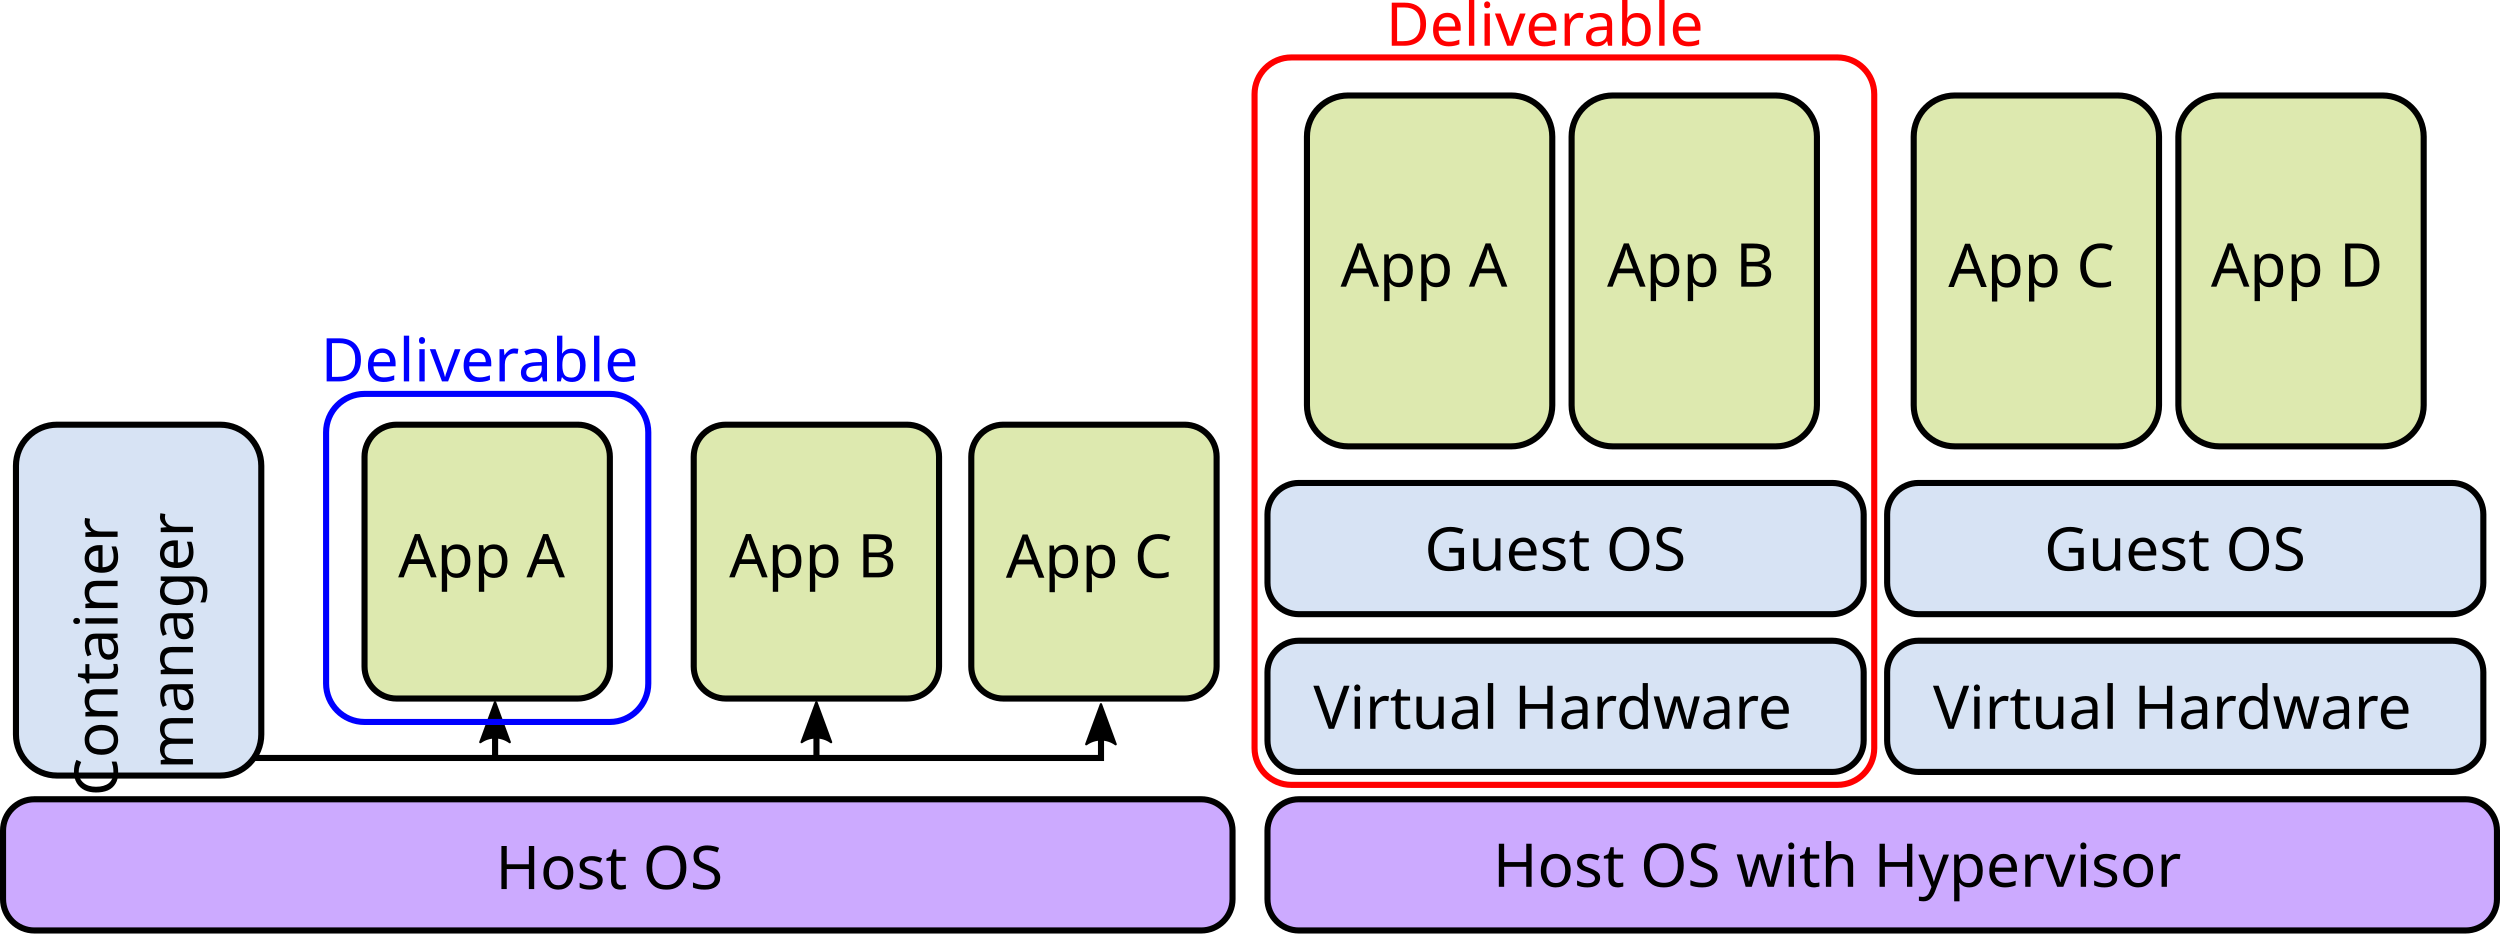
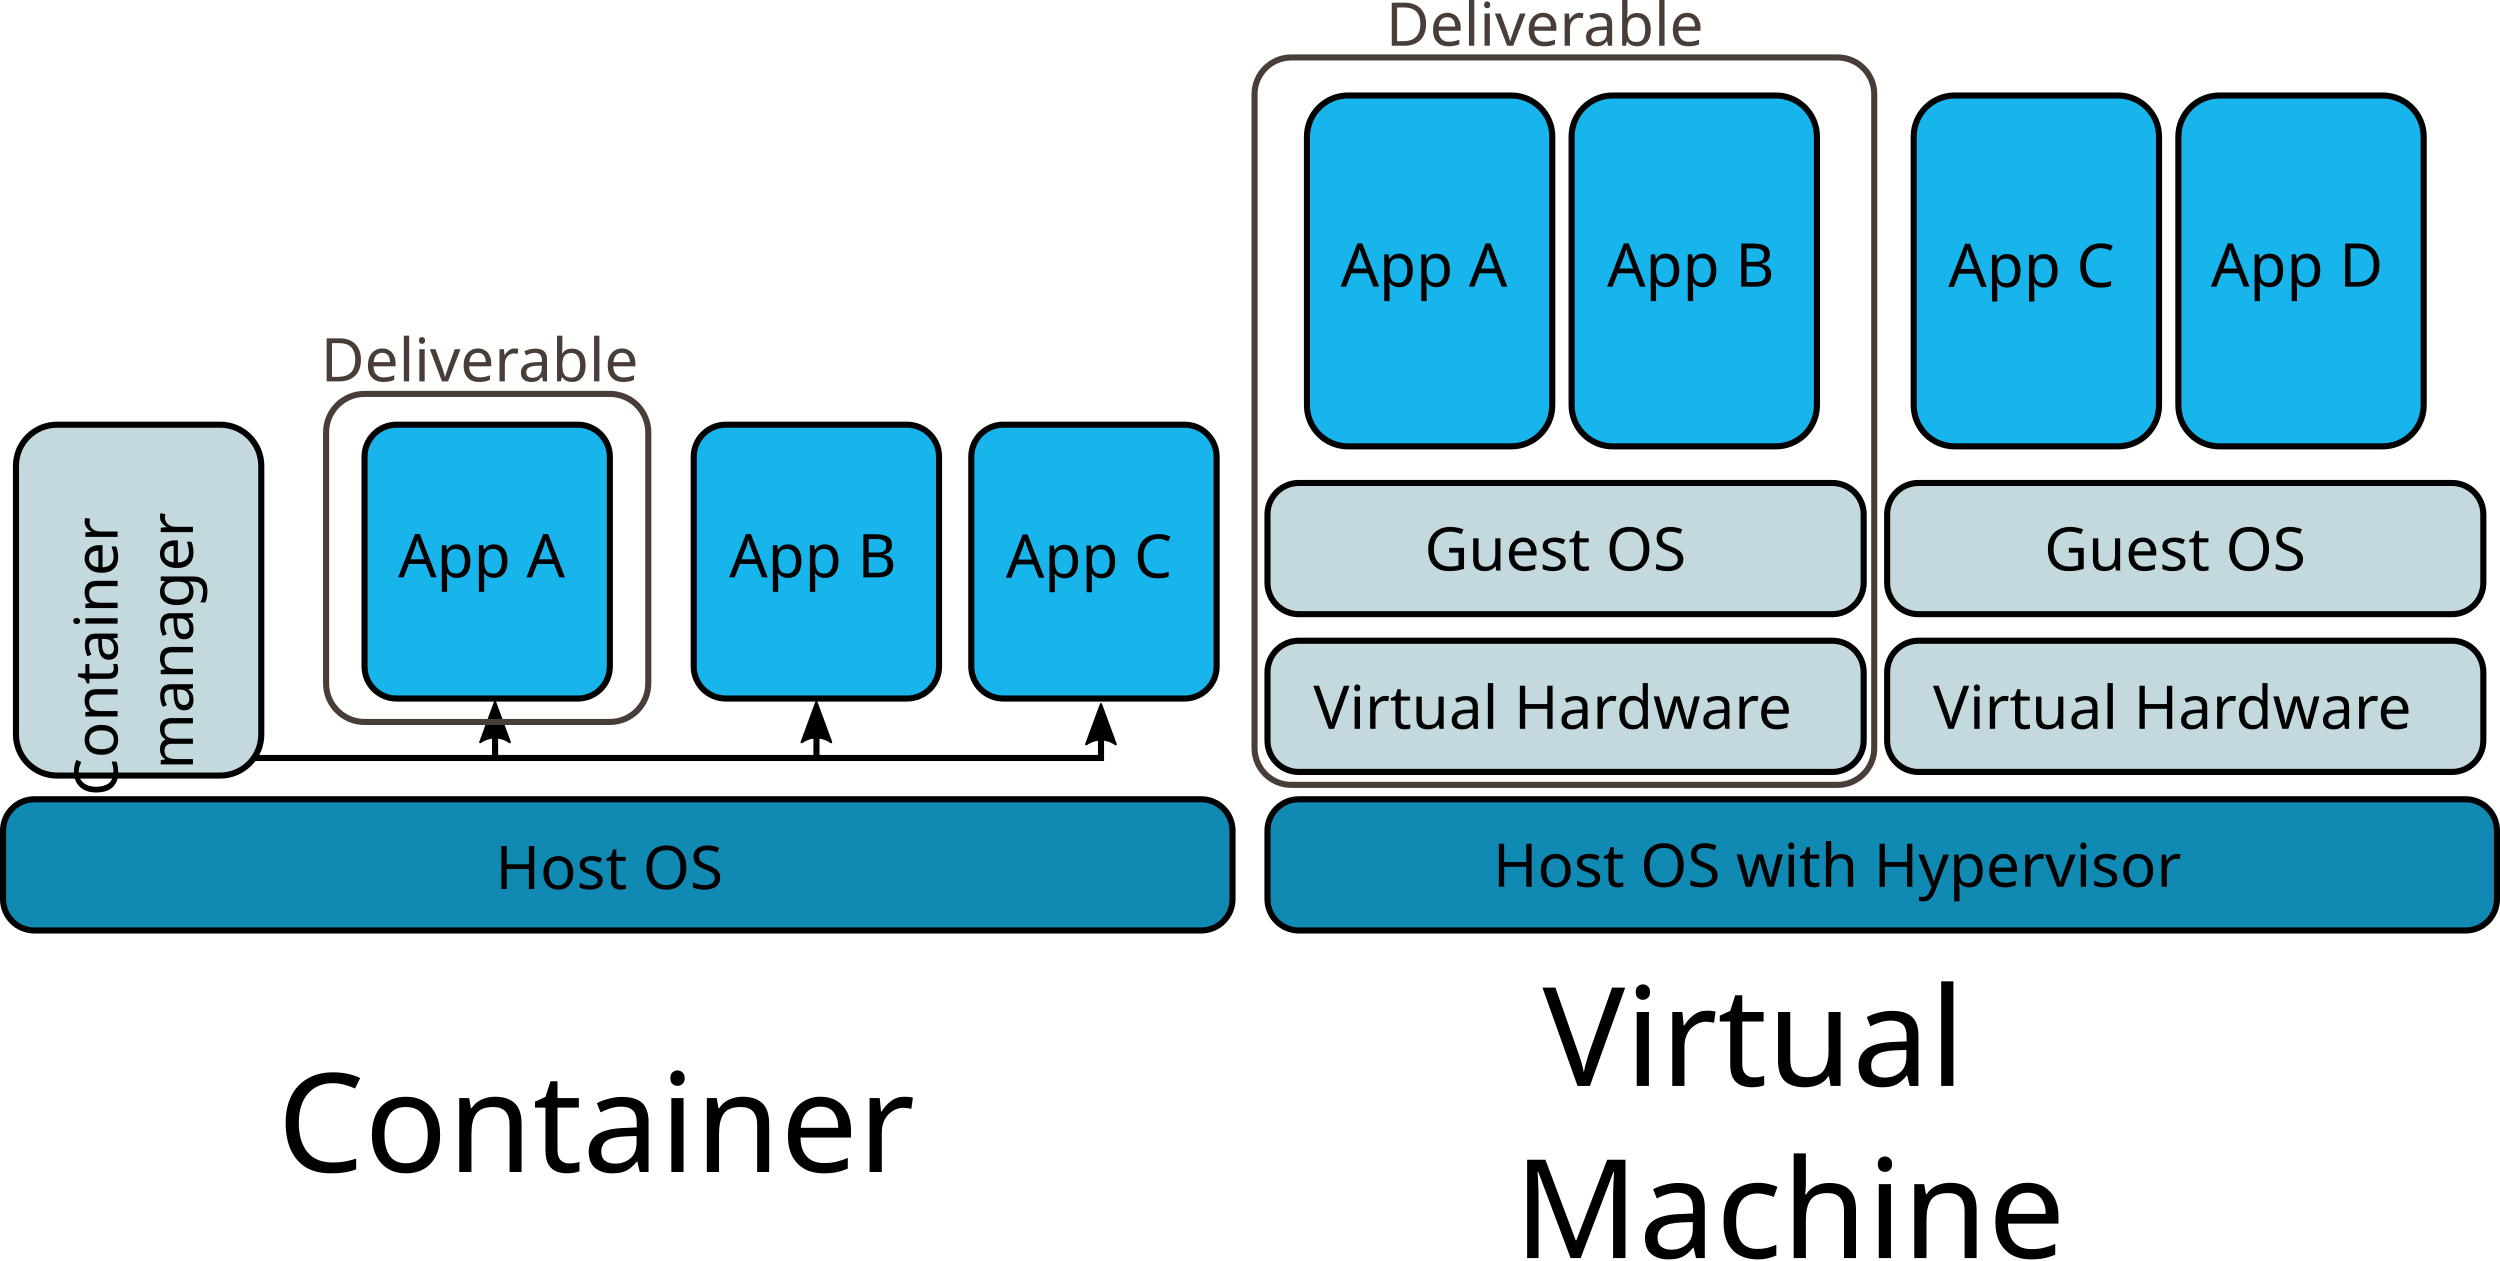
- <svg xmlns="http://www.w3.org/2000/svg" width="204.946mm" height="76.529mm" viewBox="0 0 204.946 76.529" version="1.1" id="svg8">
+ <svg xmlns="http://www.w3.org/2000/svg" width="204.946mm" height="103.295mm" viewBox="0 0 204.946 103.295" version="1.1" id="svg8">
  <defs id="defs2">
    <marker style="overflow:visible" id="marker4951" refX="0" refY="0" orient="auto">
-       <path transform="scale(-0.6)" d="M 8.719,4.034 -2.207,0.016 8.719,-4.002 c -1.745,2.372 -1.735,5.617 -6e-7,8.035 z" style="fill:#000000;fill-opacity:1;fill-rule:evenodd;stroke:#000000;stroke-width:0.625;stroke-linejoin:round;stroke-opacity:1" id="path4949" />
+       <path transform="scale(-0.6,-0.6)" d="M 8.719,4.034 -2.207,0.016 8.719,-4.002 c -1.745,2.372 -1.735,5.617 -6e-7,8.035 z" style="fill:#000000;fill-opacity:1;fill-rule:evenodd;stroke:#000000;stroke-width:0.625;stroke-linejoin:round;stroke-opacity:1" id="path4949" />
    </marker>
    <marker style="overflow:visible" id="marker4941" refX="0" refY="0" orient="auto">
-       <path transform="scale(-0.6)" d="M 8.719,4.034 -2.207,0.016 8.719,-4.002 c -1.745,2.372 -1.735,5.617 -6e-7,8.035 z" style="fill:#000000;fill-opacity:1;fill-rule:evenodd;stroke:#000000;stroke-width:0.625;stroke-linejoin:round;stroke-opacity:1" id="path4939" />
+       <path transform="scale(-0.6,-0.6)" d="M 8.719,4.034 -2.207,0.016 8.719,-4.002 c -1.745,2.372 -1.735,5.617 -6e-7,8.035 z" style="fill:#000000;fill-opacity:1;fill-rule:evenodd;stroke:#000000;stroke-width:0.625;stroke-linejoin:round;stroke-opacity:1" id="path4939" />
    </marker>
    <marker orient="auto" refY="0" refX="0" id="Arrow2Mend" style="overflow:visible">
-       <path id="path4590" style="fill:#000000;fill-opacity:1;fill-rule:evenodd;stroke:#000000;stroke-width:0.625;stroke-linejoin:round;stroke-opacity:1" d="M 8.719,4.034 -2.207,0.016 8.719,-4.002 c -1.745,2.372 -1.735,5.617 -6e-7,8.035 z" transform="scale(-0.6)" />
+       <path id="path4590" style="fill:#000000;fill-opacity:1;fill-rule:evenodd;stroke:#000000;stroke-width:0.625;stroke-linejoin:round;stroke-opacity:1" d="M 8.719,4.034 -2.207,0.016 8.719,-4.002 c -1.745,2.372 -1.735,5.617 -6e-7,8.035 z" transform="scale(-0.6,-0.6)" />
    </marker>
    <marker style="overflow:visible" id="marker4869" refX="0" refY="0" orient="auto">
      <path transform="matrix(-0.2,0,0,-0.2,-1.2,0)" style="fill:#000000;fill-opacity:1;fill-rule:evenodd;stroke:#000000;stroke-width:1pt;stroke-opacity:1" d="M 0,0 5,-5 -12.5,0 5,5 Z" id="path4867" />
    </marker>
    <marker style="overflow:visible" id="marker4847" refX="0" refY="0" orient="auto">
      <path transform="matrix(-0.2,0,0,-0.2,-1.2,0)" style="fill:#000000;fill-opacity:1;fill-rule:evenodd;stroke:#000000;stroke-width:1pt;stroke-opacity:1" d="M 0,0 5,-5 -12.5,0 5,5 Z" id="path4845" />
    </marker>
  </defs>
  <g id="layer1" transform="translate(0.08959737,-218.8498)">
-     <rect style="fill:#ccaaff;stroke:#000000;stroke-width:0.5;stroke-linecap:round;stroke-linejoin:round;stroke-miterlimit:4;stroke-dasharray:none;fill-opacity:1" id="rect4518" width="100.791" height="10.757" x="0.16" y="284.372" ry="2.572" />
-     <rect ry="2.572" y="284.372" x="103.816" height="10.757" width="100.791" id="rect4520" style="fill:#ccaaff;stroke:#000000;stroke-width:0.5;stroke-linecap:round;stroke-linejoin:round;stroke-miterlimit:4;stroke-dasharray:none" />
-     <rect ry="3.371" y="253.665" x="1.219" height="28.764" width="20.111" id="rect4531" style="fill:#d7e3f4;stroke:#000000;stroke-width:0.5;stroke-linecap:round;stroke-linejoin:round;stroke-miterlimit:4;stroke-dasharray:none" />
-     <rect style="fill:#dde9af;stroke:#000000;stroke-width:0.5;stroke-linecap:round;stroke-linejoin:round;stroke-miterlimit:4;stroke-dasharray:none;fill-opacity:1" id="rect4533" width="20.111" height="22.45" x="29.794" y="253.665" ry="2.631" />
-     <rect ry="2.631" y="253.665" x="56.781" height="22.45" width="20.111" id="rect4535" style="fill:#dde9af;stroke:#000000;stroke-width:0.5;stroke-linecap:round;stroke-linejoin:round;stroke-miterlimit:4;stroke-dasharray:none;fill-opacity:1" />
-     <rect style="fill:#dde9af;stroke:#000000;stroke-width:0.5;stroke-linecap:round;stroke-linejoin:round;stroke-miterlimit:4;stroke-dasharray:none;fill-opacity:1" id="rect4537" width="20.111" height="22.45" x="79.535" y="253.665" ry="2.631" />
-     <rect style="fill:#dde9af;stroke:#000000;stroke-width:0.5;stroke-linecap:round;stroke-linejoin:round;stroke-miterlimit:4;stroke-dasharray:none;fill-opacity:1" id="rect4539" width="20.111" height="28.764" x="107.052" y="226.678" ry="3.371" />
-     <rect ry="3.371" y="226.678" x="128.748" height="28.764" width="20.111" id="rect4541" style="fill:#dde9af;stroke:#000000;stroke-width:0.5;stroke-linecap:round;stroke-linejoin:round;stroke-miterlimit:4;stroke-dasharray:none;fill-opacity:1" />
-     <rect style="fill:#dde9af;stroke:#000000;stroke-width:0.5;stroke-linecap:round;stroke-linejoin:round;stroke-miterlimit:4;stroke-dasharray:none;fill-opacity:1" id="rect4543" width="20.111" height="28.764" x="156.793" y="226.678" ry="3.371" />
-     <rect ry="3.371" y="226.678" x="178.489" height="28.764" width="20.111" id="rect4545" style="fill:#dde9af;stroke:#000000;stroke-width:0.5;stroke-linecap:round;stroke-linejoin:round;stroke-miterlimit:4;stroke-dasharray:none;fill-opacity:1" />
-     <rect ry="2.572" y="258.442" x="103.816" height="10.757" width="48.875" id="rect4549" style="fill:#d7e3f4;fill-opacity:1;stroke:#000000;stroke-width:0.5;stroke-linecap:round;stroke-linejoin:round;stroke-miterlimit:4;stroke-dasharray:none" />
-     <rect style="fill:#d7e3f4;fill-opacity:1;stroke:#000000;stroke-width:0.5;stroke-linecap:round;stroke-linejoin:round;stroke-miterlimit:4;stroke-dasharray:none" id="rect4551" width="48.875" height="10.757" x="154.615" y="258.442" ry="2.572" />
-     <rect style="fill:#d7e3f4;fill-opacity:1;stroke:#000000;stroke-width:0.5;stroke-linecap:round;stroke-linejoin:round;stroke-miterlimit:4;stroke-dasharray:none" id="rect4553" width="48.875" height="10.757" x="103.816" y="271.376" ry="2.572" />
-     <rect ry="2.572" y="271.376" x="154.615" height="10.757" width="48.875" id="rect4555" style="fill:#d7e3f4;fill-opacity:1;stroke:#000000;stroke-width:0.5;stroke-linecap:round;stroke-linejoin:round;stroke-miterlimit:4;stroke-dasharray:none" />
-     <path style="fill:none;fill-rule:evenodd;stroke:#000000;stroke-width:0.5;stroke-linecap:butt;stroke-linejoin:miter;stroke-miterlimit:4;stroke-dasharray:none;stroke-opacity:1;marker-end:url(#marker4941)" d="m 20.617,280.987 h 69.552 v -3.742" id="path4557" />
-     <path style="fill:none;fill-rule:evenodd;stroke:#000000;stroke-width:0.5;stroke-linecap:butt;stroke-linejoin:miter;stroke-miterlimit:4;stroke-dasharray:none;stroke-opacity:1;marker-end:url(#Arrow2Mend)" d="m 66.842,281.049 v -3.975" id="path4559" />
-     <path id="path4561" d="m 40.497,281.049 v -3.975" style="fill:none;fill-rule:evenodd;stroke:#000000;stroke-width:0.5;stroke-linecap:butt;stroke-linejoin:miter;stroke-miterlimit:4;stroke-dasharray:none;stroke-opacity:1;marker-end:url(#marker4951)" />
-     <text xml:space="preserve" style="font-style:normal;font-weight:normal;font-size:4.939px;line-height:125%;font-family:sans-serif;letter-spacing:0px;word-spacing:0px;fill:#000000;fill-opacity:1;stroke:none;stroke-width:0.265px;stroke-linecap:butt;stroke-linejoin:miter;stroke-opacity:1" x="-268.183" y="9.55" id="text4997" transform="rotate(-90)">
+     <rect style="fill:#118ab3;fill-opacity:1;stroke:#000000;stroke-width:0.5;stroke-linecap:round;stroke-linejoin:round;stroke-miterlimit:4;stroke-dasharray:none" id="rect4518" width="100.791" height="10.757" x="0.16" y="284.372" ry="2.572" />
+     <rect ry="2.572" y="284.372" x="103.816" height="10.757" width="100.791" id="rect4520" style="fill:#118ab3;fill-opacity:1;stroke:#000000;stroke-width:0.5;stroke-linecap:round;stroke-linejoin:round;stroke-miterlimit:4;stroke-dasharray:none" />
+     <rect ry="3.371" y="253.665" x="1.219" height="28.764" width="20.111" id="rect4531" style="fill:#c3d9dd;fill-opacity:1;stroke:#000000;stroke-width:0.5;stroke-linecap:round;stroke-linejoin:round;stroke-miterlimit:4;stroke-dasharray:none" />
+     <rect style="fill:#17b5eb;fill-opacity:1;stroke:#000000;stroke-width:0.5;stroke-linecap:round;stroke-linejoin:round;stroke-miterlimit:4;stroke-dasharray:none" id="rect4533" width="20.111" height="22.45" x="29.794" y="253.665" ry="2.631" />
+     <rect ry="2.631" y="253.665" x="56.781" height="22.45" width="20.111" id="rect4535" style="fill:#17b5eb;fill-opacity:1;stroke:#000000;stroke-width:0.5;stroke-linecap:round;stroke-linejoin:round;stroke-miterlimit:4;stroke-dasharray:none" />
+     <rect style="fill:#17b5eb;fill-opacity:1;stroke:#000000;stroke-width:0.5;stroke-linecap:round;stroke-linejoin:round;stroke-miterlimit:4;stroke-dasharray:none" id="rect4537" width="20.111" height="22.45" x="79.535" y="253.665" ry="2.631" />
+     <rect style="fill:#17b5eb;fill-opacity:1;stroke:#000000;stroke-width:0.5;stroke-linecap:round;stroke-linejoin:round;stroke-miterlimit:4;stroke-dasharray:none" id="rect4539" width="20.111" height="28.764" x="107.052" y="226.678" ry="3.371" />
+     <rect ry="3.371" y="226.678" x="128.748" height="28.764" width="20.111" id="rect4541" style="fill:#17b5eb;fill-opacity:1;stroke:#000000;stroke-width:0.5;stroke-linecap:round;stroke-linejoin:round;stroke-miterlimit:4;stroke-dasharray:none" />
+     <rect style="fill:#17b5eb;fill-opacity:1;stroke:#000000;stroke-width:0.5;stroke-linecap:round;stroke-linejoin:round;stroke-miterlimit:4;stroke-dasharray:none" id="rect4543" width="20.111" height="28.764" x="156.793" y="226.678" ry="3.371" />
+     <rect ry="3.371" y="226.678" x="178.489" height="28.764" width="20.111" id="rect4545" style="fill:#17b5eb;fill-opacity:1;stroke:#000000;stroke-width:0.5;stroke-linecap:round;stroke-linejoin:round;stroke-miterlimit:4;stroke-dasharray:none" />
+     <rect ry="2.572" y="258.442" x="103.816" height="10.757" width="48.875" id="rect4549" style="fill:#c3d9dd;fill-opacity:1;stroke:#000000;stroke-width:0.5;stroke-linecap:round;stroke-linejoin:round;stroke-miterlimit:4;stroke-dasharray:none" />
+     <rect style="fill:#c3d9dd;fill-opacity:1;stroke:#000000;stroke-width:0.5;stroke-linecap:round;stroke-linejoin:round;stroke-miterlimit:4;stroke-dasharray:none" id="rect4551" width="48.875" height="10.757" x="154.615" y="258.442" ry="2.572" />
+     <rect style="fill:#c3d9dd;fill-opacity:1;stroke:#000000;stroke-width:0.5;stroke-linecap:round;stroke-linejoin:round;stroke-miterlimit:4;stroke-dasharray:none" id="rect4553" width="48.875" height="10.757" x="103.816" y="271.376" ry="2.572" />
+     <rect ry="2.572" y="271.376" x="154.615" height="10.757" width="48.875" id="rect4555" style="fill:#c3d9dd;fill-opacity:1;stroke:#000000;stroke-width:0.5;stroke-linecap:round;stroke-linejoin:round;stroke-miterlimit:4;stroke-dasharray:none" />
+     <path style="fill:none;fill-rule:evenodd;stroke:#000000;stroke-width:0.5;stroke-linecap:butt;stroke-linejoin:miter;stroke-miterlimit:4;stroke-dasharray:none;stroke-opacity:1;marker-end:url(#marker4941)" d="m 20.617,280.987 69.552,0 0,-3.742" id="path4557" />
+     <path style="fill:none;fill-rule:evenodd;stroke:#000000;stroke-width:0.5;stroke-linecap:butt;stroke-linejoin:miter;stroke-miterlimit:4;stroke-dasharray:none;stroke-opacity:1;marker-end:url(#Arrow2Mend)" d="m 66.842,281.049 0,-3.975" id="path4559" />
+     <path id="path4561" d="m 40.497,281.049 0,-3.975" style="fill:none;fill-rule:evenodd;stroke:#000000;stroke-width:0.5;stroke-linecap:butt;stroke-linejoin:miter;stroke-miterlimit:4;stroke-dasharray:none;stroke-opacity:1;marker-end:url(#marker4951)" />
+     <text xml:space="preserve" style="font-style:normal;font-weight:normal;font-size:4.939px;line-height:125%;font-family:sans-serif;letter-spacing:0px;word-spacing:0px;fill:#000000;fill-opacity:1;stroke:none;stroke-width:0.265px;stroke-linecap:butt;stroke-linejoin:miter;stroke-opacity:1" x="-268.183" y="9.55" id="text4997" transform="matrix(0,-1,1,0,0,0)">
      <tspan id="tspan4995" x="-268.183" y="9.55" style="text-align:center;text-anchor:middle;stroke-width:0.265px">Container</tspan>
      <tspan x="-268.183" y="15.724" style="text-align:center;text-anchor:middle;stroke-width:0.265px" id="tspan4999">manager</tspan>
    </text>
    <text xml:space="preserve" style="font-style:normal;font-weight:normal;font-size:4.939px;line-height:125%;font-family:sans-serif;letter-spacing:0px;word-spacing:0px;fill:#000000;fill-opacity:1;stroke:none;stroke-width:0.265px;stroke-linecap:butt;stroke-linejoin:miter;stroke-opacity:1" x="40.53" y="291.732" id="text5003">
      <tspan id="tspan5001" x="40.53" y="291.732" style="stroke-width:0.265px">Host OS</tspan>
    </text>
    <text id="text5007" y="291.548" x="153.726" style="font-style:normal;font-weight:normal;font-size:4.939px;line-height:125%;font-family:sans-serif;text-align:center;letter-spacing:0px;word-spacing:0px;text-anchor:middle;fill:#000000;fill-opacity:1;stroke:none;stroke-width:0.265px;stroke-linecap:butt;stroke-linejoin:miter;stroke-opacity:1" xml:space="preserve">
      <tspan style="text-align:center;text-anchor:middle;stroke-width:0.265px" y="291.548" x="153.726" id="tspan5005">Host OS with Hypervisor</tspan>
    </text>
    <text xml:space="preserve" style="font-style:normal;font-weight:normal;font-size:4.939px;line-height:125%;font-family:sans-serif;letter-spacing:0px;word-spacing:0px;fill:#000000;fill-opacity:1;stroke:none;stroke-width:0.265px;stroke-linecap:butt;stroke-linejoin:miter;stroke-opacity:1" x="32.552" y="266.177" id="text5011">
      <tspan id="tspan5009" x="32.552" y="266.177" style="stroke-width:0.265px">App A</tspan>
    </text>
    <text xml:space="preserve" style="font-style:normal;font-weight:normal;font-size:4.939px;line-height:125%;font-family:sans-serif;letter-spacing:0px;word-spacing:0px;fill:#000000;fill-opacity:1;stroke:none;stroke-width:0.265px;stroke-linecap:butt;stroke-linejoin:miter;stroke-opacity:1" x="59.689" y="266.177" id="text5015">
      <tspan id="tspan5013" x="59.689" y="266.177" style="stroke-width:0.265px">App B</tspan>
    </text>
    <text id="text5019" y="266.209" x="82.372" style="font-style:normal;font-weight:normal;font-size:4.939px;line-height:125%;font-family:sans-serif;letter-spacing:0px;word-spacing:0px;fill:#000000;fill-opacity:1;stroke:none;stroke-width:0.265px;stroke-linecap:butt;stroke-linejoin:miter;stroke-opacity:1" xml:space="preserve">
      <tspan style="stroke-width:0.265px" y="266.209" x="82.372" id="tspan5017">App C</tspan>
    </text>
    <text xml:space="preserve" style="font-style:normal;font-weight:normal;font-size:4.939px;line-height:125%;font-family:sans-serif;letter-spacing:0px;word-spacing:0px;fill:#000000;fill-opacity:1;stroke:none;stroke-width:0.265px;stroke-linecap:butt;stroke-linejoin:miter;stroke-opacity:1" x="107.573" y="278.596" id="text5023">
      <tspan id="tspan5021" x="107.573" y="278.596" style="stroke-width:0.265px">Virtual Hardware</tspan>
    </text>
    <text id="text5027" y="278.596" x="158.372" style="font-style:normal;font-weight:normal;font-size:4.939px;line-height:125%;font-family:sans-serif;letter-spacing:0px;word-spacing:0px;fill:#000000;fill-opacity:1;stroke:none;stroke-width:0.265px;stroke-linecap:butt;stroke-linejoin:miter;stroke-opacity:1" xml:space="preserve">
      <tspan style="stroke-width:0.265px" y="278.596" x="158.372" id="tspan5025">Virtual Hardware</tspan>
    </text>
    <text id="text5031" y="265.619" x="116.696" style="font-style:normal;font-weight:normal;font-size:4.939px;line-height:125%;font-family:sans-serif;letter-spacing:0px;word-spacing:0px;fill:#000000;fill-opacity:1;stroke:none;stroke-width:0.265px;stroke-linecap:butt;stroke-linejoin:miter;stroke-opacity:1" xml:space="preserve">
      <tspan style="stroke-width:0.265px" y="265.619" x="116.696" id="tspan5029">Guest OS</tspan>
    </text>
    <text xml:space="preserve" style="font-style:normal;font-weight:normal;font-size:4.939px;line-height:125%;font-family:sans-serif;letter-spacing:0px;word-spacing:0px;fill:#000000;fill-opacity:1;stroke:none;stroke-width:0.265px;stroke-linecap:butt;stroke-linejoin:miter;stroke-opacity:1" x="167.495" y="265.619" id="text5035">
      <tspan id="tspan5033" x="167.495" y="265.619" style="stroke-width:0.265px">Guest OS</tspan>
    </text>
    <text xml:space="preserve" style="font-style:normal;font-weight:normal;font-size:4.939px;line-height:125%;font-family:sans-serif;letter-spacing:0px;word-spacing:0px;fill:#000000;fill-opacity:1;stroke:none;stroke-width:0.265px;stroke-linecap:butt;stroke-linejoin:miter;stroke-opacity:1" x="109.81" y="242.346" id="text5011-3">
      <tspan id="tspan5009-6" x="109.81" y="242.346" style="stroke-width:0.265px">App A</tspan>
    </text>
    <text xml:space="preserve" style="font-style:normal;font-weight:normal;font-size:4.939px;line-height:125%;font-family:sans-serif;letter-spacing:0px;word-spacing:0px;fill:#000000;fill-opacity:1;stroke:none;stroke-width:0.265px;stroke-linecap:butt;stroke-linejoin:miter;stroke-opacity:1" x="131.656" y="242.346" id="text5015-7">
      <tspan id="tspan5013-5" x="131.656" y="242.346" style="stroke-width:0.265px">App B</tspan>
    </text>
    <text id="text5019-3" y="242.379" x="159.63" style="font-style:normal;font-weight:normal;font-size:4.939px;line-height:125%;font-family:sans-serif;letter-spacing:0px;word-spacing:0px;fill:#000000;fill-opacity:1;stroke:none;stroke-width:0.265px;stroke-linecap:butt;stroke-linejoin:miter;stroke-opacity:1" xml:space="preserve">
      <tspan style="stroke-width:0.265px" y="242.379" x="159.63" id="tspan5017-5">App C</tspan>
    </text>
    <text xml:space="preserve" style="font-style:normal;font-weight:normal;font-size:4.939px;line-height:125%;font-family:sans-serif;letter-spacing:0px;word-spacing:0px;fill:#000000;fill-opacity:1;stroke:none;stroke-width:0.265px;stroke-linecap:butt;stroke-linejoin:miter;stroke-opacity:1" x="181.16" y="242.346" id="text5069">
      <tspan id="tspan5067" x="181.16" y="242.346" style="stroke-width:0.265px">App D</tspan>
    </text>
-     <rect ry="3.151" y="251.142" x="26.643" height="26.893" width="26.412" id="rect5071" style="fill:none;stroke:#0000ff;stroke-width:0.5;stroke-linecap:round;stroke-linejoin:round;stroke-miterlimit:4;stroke-dasharray:none" />
-     <rect style="fill:none;stroke:#ff0000;stroke-width:0.5;stroke-linecap:round;stroke-linejoin:round;stroke-miterlimit:4;stroke-dasharray:none" id="rect5241" width="50.8" height="59.633" x="102.757" y="223.559" ry="3.012" />
-     <text xml:space="preserve" style="font-style:normal;font-weight:normal;font-size:4.939px;line-height:125%;font-family:sans-serif;letter-spacing:0px;word-spacing:0px;fill:#0000ff;fill-opacity:1;stroke:none;stroke-width:0.265px;stroke-linecap:butt;stroke-linejoin:miter;stroke-opacity:1" x="26.205" y="250.118" id="text5245">
-       <tspan id="tspan5243" x="26.205" y="250.118" style="fill:#0000ff;stroke:none;stroke-width:0.265px">Deliverable</tspan>
+     <rect ry="3.151" y="251.142" x="26.643" height="26.893" width="26.412" id="rect5071" style="fill:none;stroke:#483e37;stroke-width:0.5;stroke-linecap:round;stroke-linejoin:round;stroke-miterlimit:4;stroke-dasharray:none;stroke-opacity:1" />
+     <rect style="fill:none;stroke:#483e37;stroke-width:0.5;stroke-linecap:round;stroke-linejoin:round;stroke-miterlimit:4;stroke-dasharray:none" id="rect5241" width="50.8" height="59.633" x="102.757" y="223.559" ry="3.012" />
+     <text xml:space="preserve" style="font-style:normal;font-weight:normal;font-size:4.939px;line-height:125%;font-family:sans-serif;letter-spacing:0px;word-spacing:0px;fill:#483e37;fill-opacity:1;stroke:none;stroke-width:0.265px;stroke-linecap:butt;stroke-linejoin:miter;stroke-opacity:1" x="26.205" y="250.118" id="text5245">
+       <tspan id="tspan5243" x="26.205" y="250.118" style="fill:#483e37;fill-opacity:1;stroke:none;stroke-width:0.265px">Deliverable</tspan>
    </text>
-     <text id="text5249" y="222.602" x="113.518" style="font-style:normal;font-weight:normal;font-size:4.939px;line-height:125%;font-family:sans-serif;letter-spacing:0px;word-spacing:0px;fill:#ff0000;fill-opacity:1;stroke:none;stroke-width:0.265px;stroke-linecap:butt;stroke-linejoin:miter;stroke-opacity:1" xml:space="preserve">
-       <tspan style="fill:#ff0000;stroke:none;stroke-width:0.265px" y="222.602" x="113.518" id="tspan5247">Deliverable</tspan>
+     <text id="text5249" y="222.602" x="113.518" style="font-style:normal;font-weight:normal;font-size:4.939px;line-height:125%;font-family:sans-serif;letter-spacing:0px;word-spacing:0px;fill:#483e37;fill-opacity:1;stroke:none;stroke-width:0.265px;stroke-linecap:butt;stroke-linejoin:miter;stroke-opacity:1" xml:space="preserve">
+       <tspan style="fill:#483e37;stroke:none;stroke-width:0.265px" y="222.602" x="113.518" id="tspan5247">Deliverable</tspan>
+     </text>
+     <text xml:space="preserve" style="font-style:normal;font-weight:normal;font-size:11.289px;line-height:125%;font-family:Sans;letter-spacing:0px;word-spacing:0px;fill:#000000;fill-opacity:1;stroke:none;stroke-width:1px;stroke-linecap:butt;stroke-linejoin:miter;stroke-opacity:1" x="22.639" y="314.929" id="text4226">
+       <tspan id="tspan4228" x="22.639" y="314.929">Container</tspan>
+     </text>
+     <text xml:space="preserve" style="font-style:normal;font-weight:normal;font-size:11.289px;line-height:125%;font-family:Sans;text-align:center;letter-spacing:0px;word-spacing:0px;text-anchor:middle;fill:#000000;fill-opacity:1;stroke:none;stroke-width:1px;stroke-linecap:butt;stroke-linejoin:miter;stroke-opacity:1" x="153.957" y="307.874" id="text4226-3">
+       <tspan id="tspan4228-6" x="153.957" y="307.874">Virtual</tspan>
+       <tspan x="153.957" y="321.985" id="tspan4248">Machine</tspan>
    </text>
  </g>
</svg>
